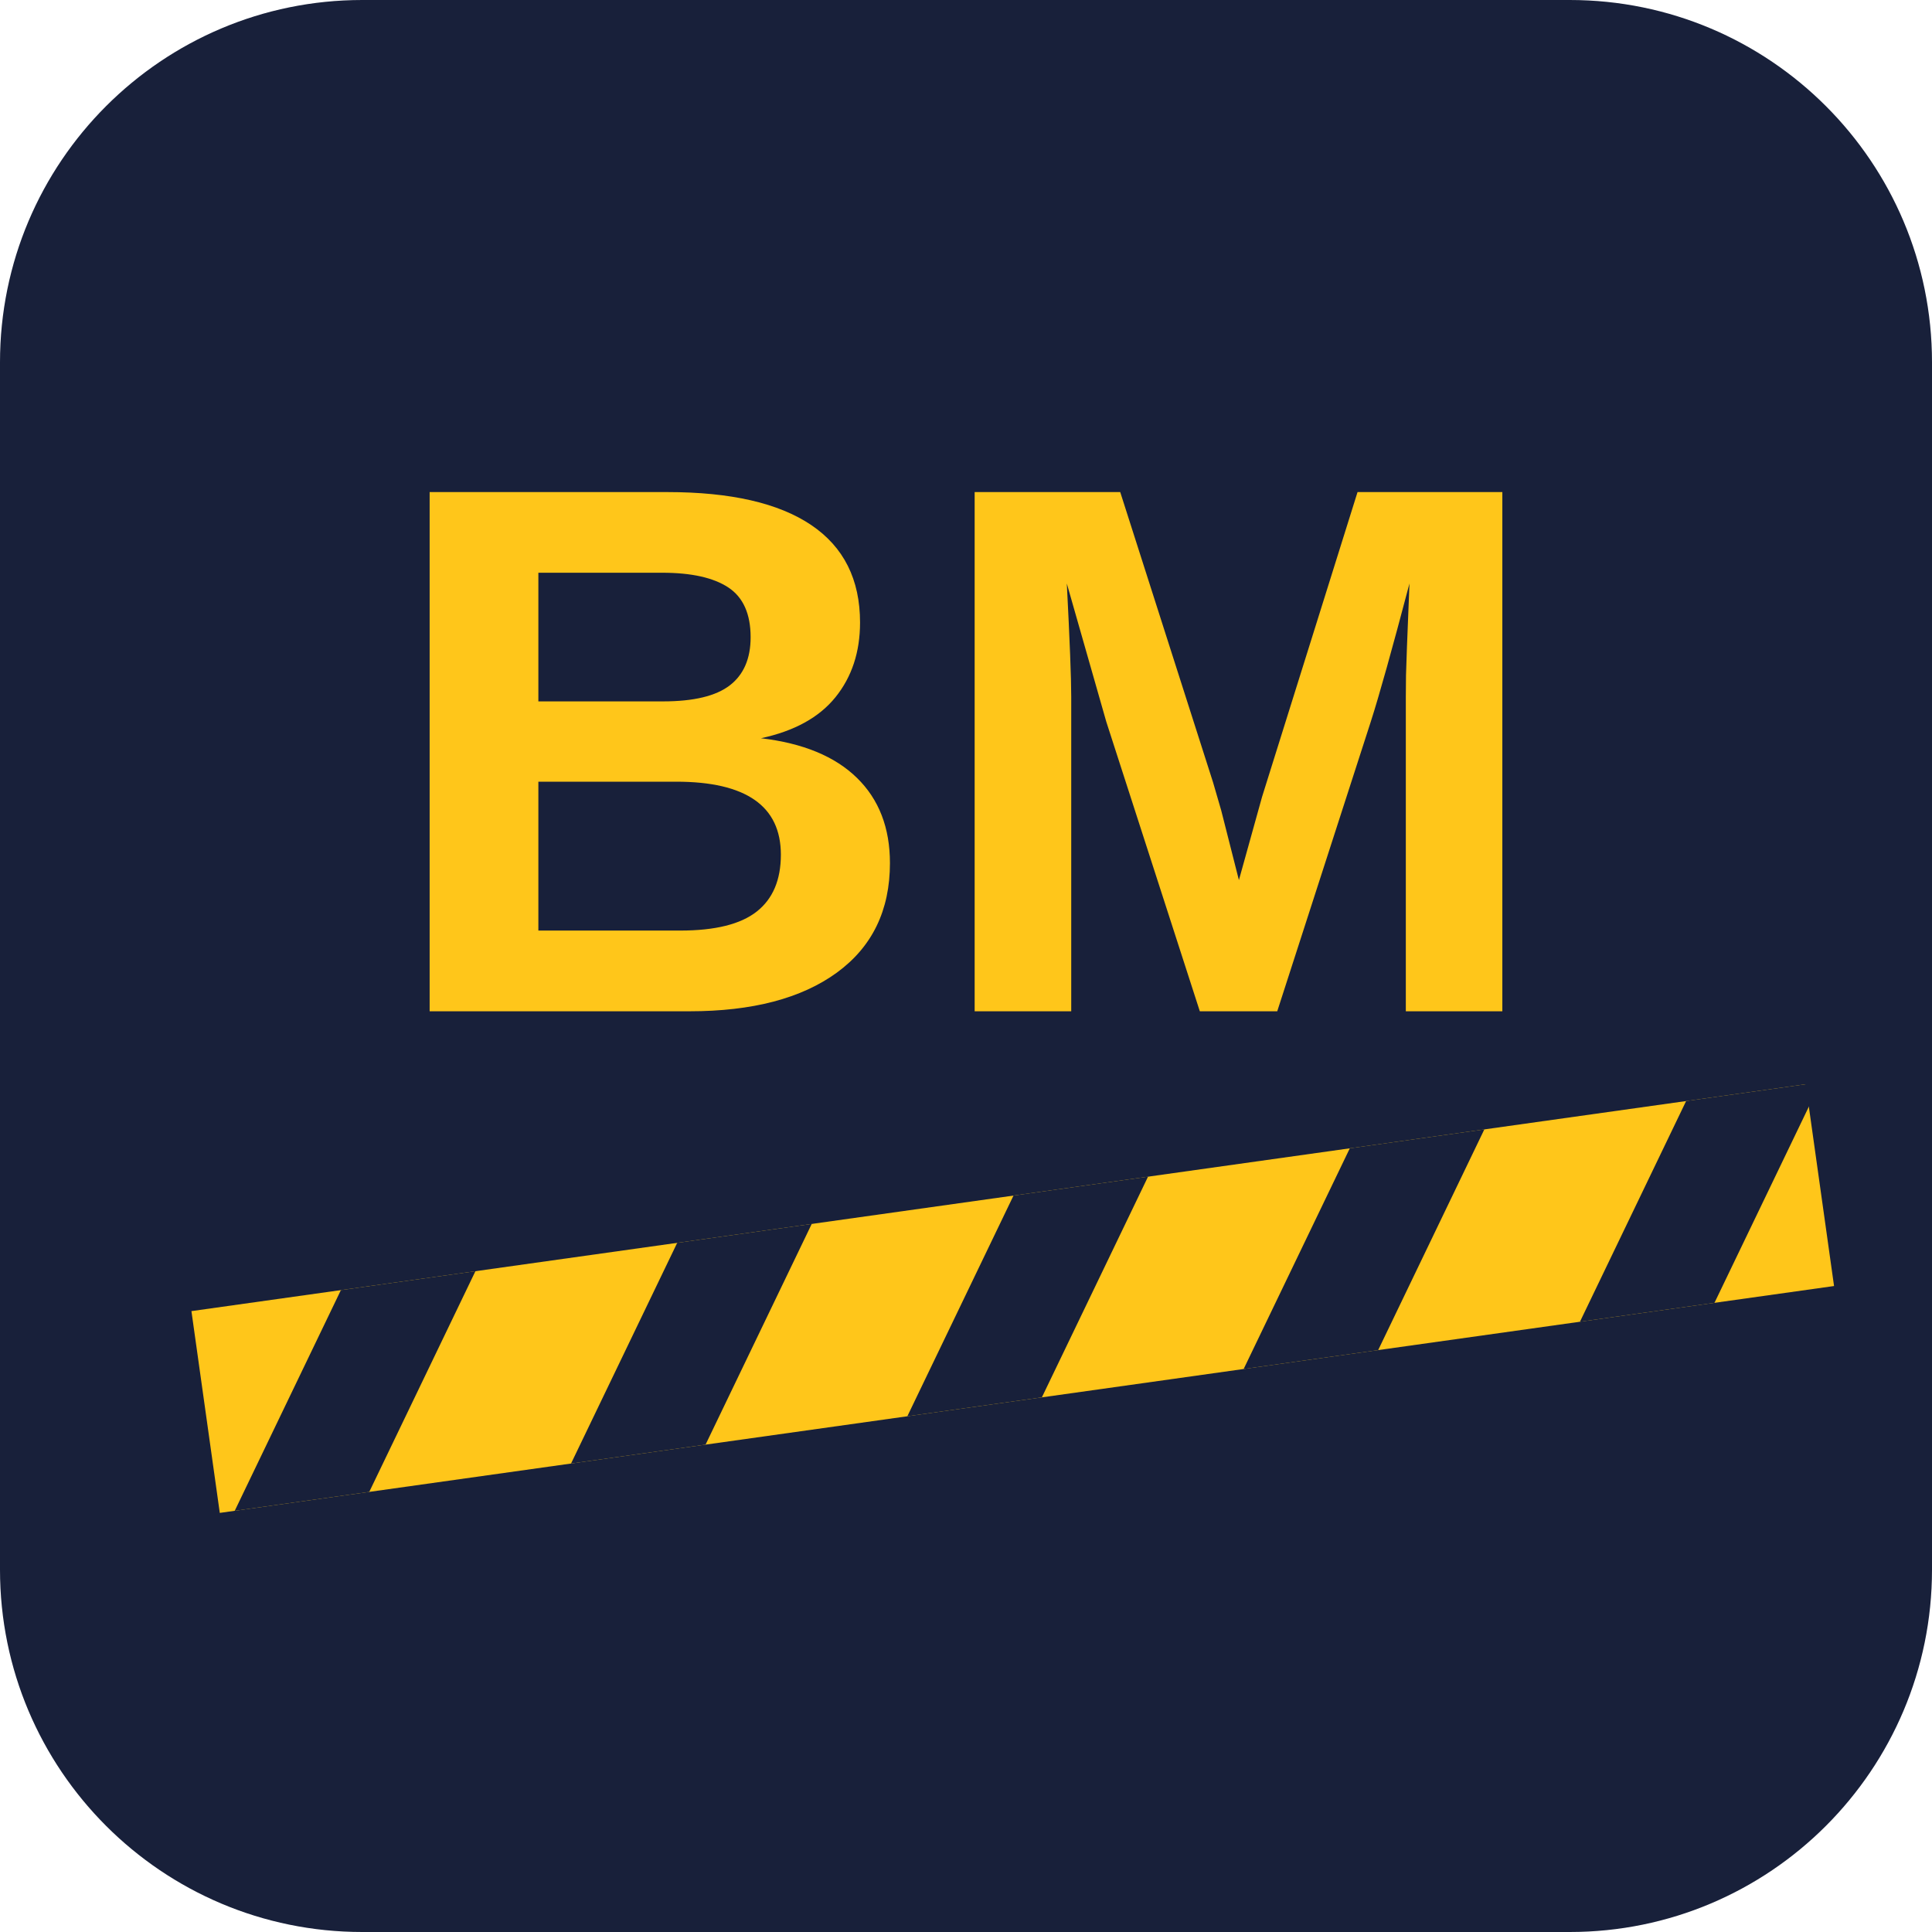
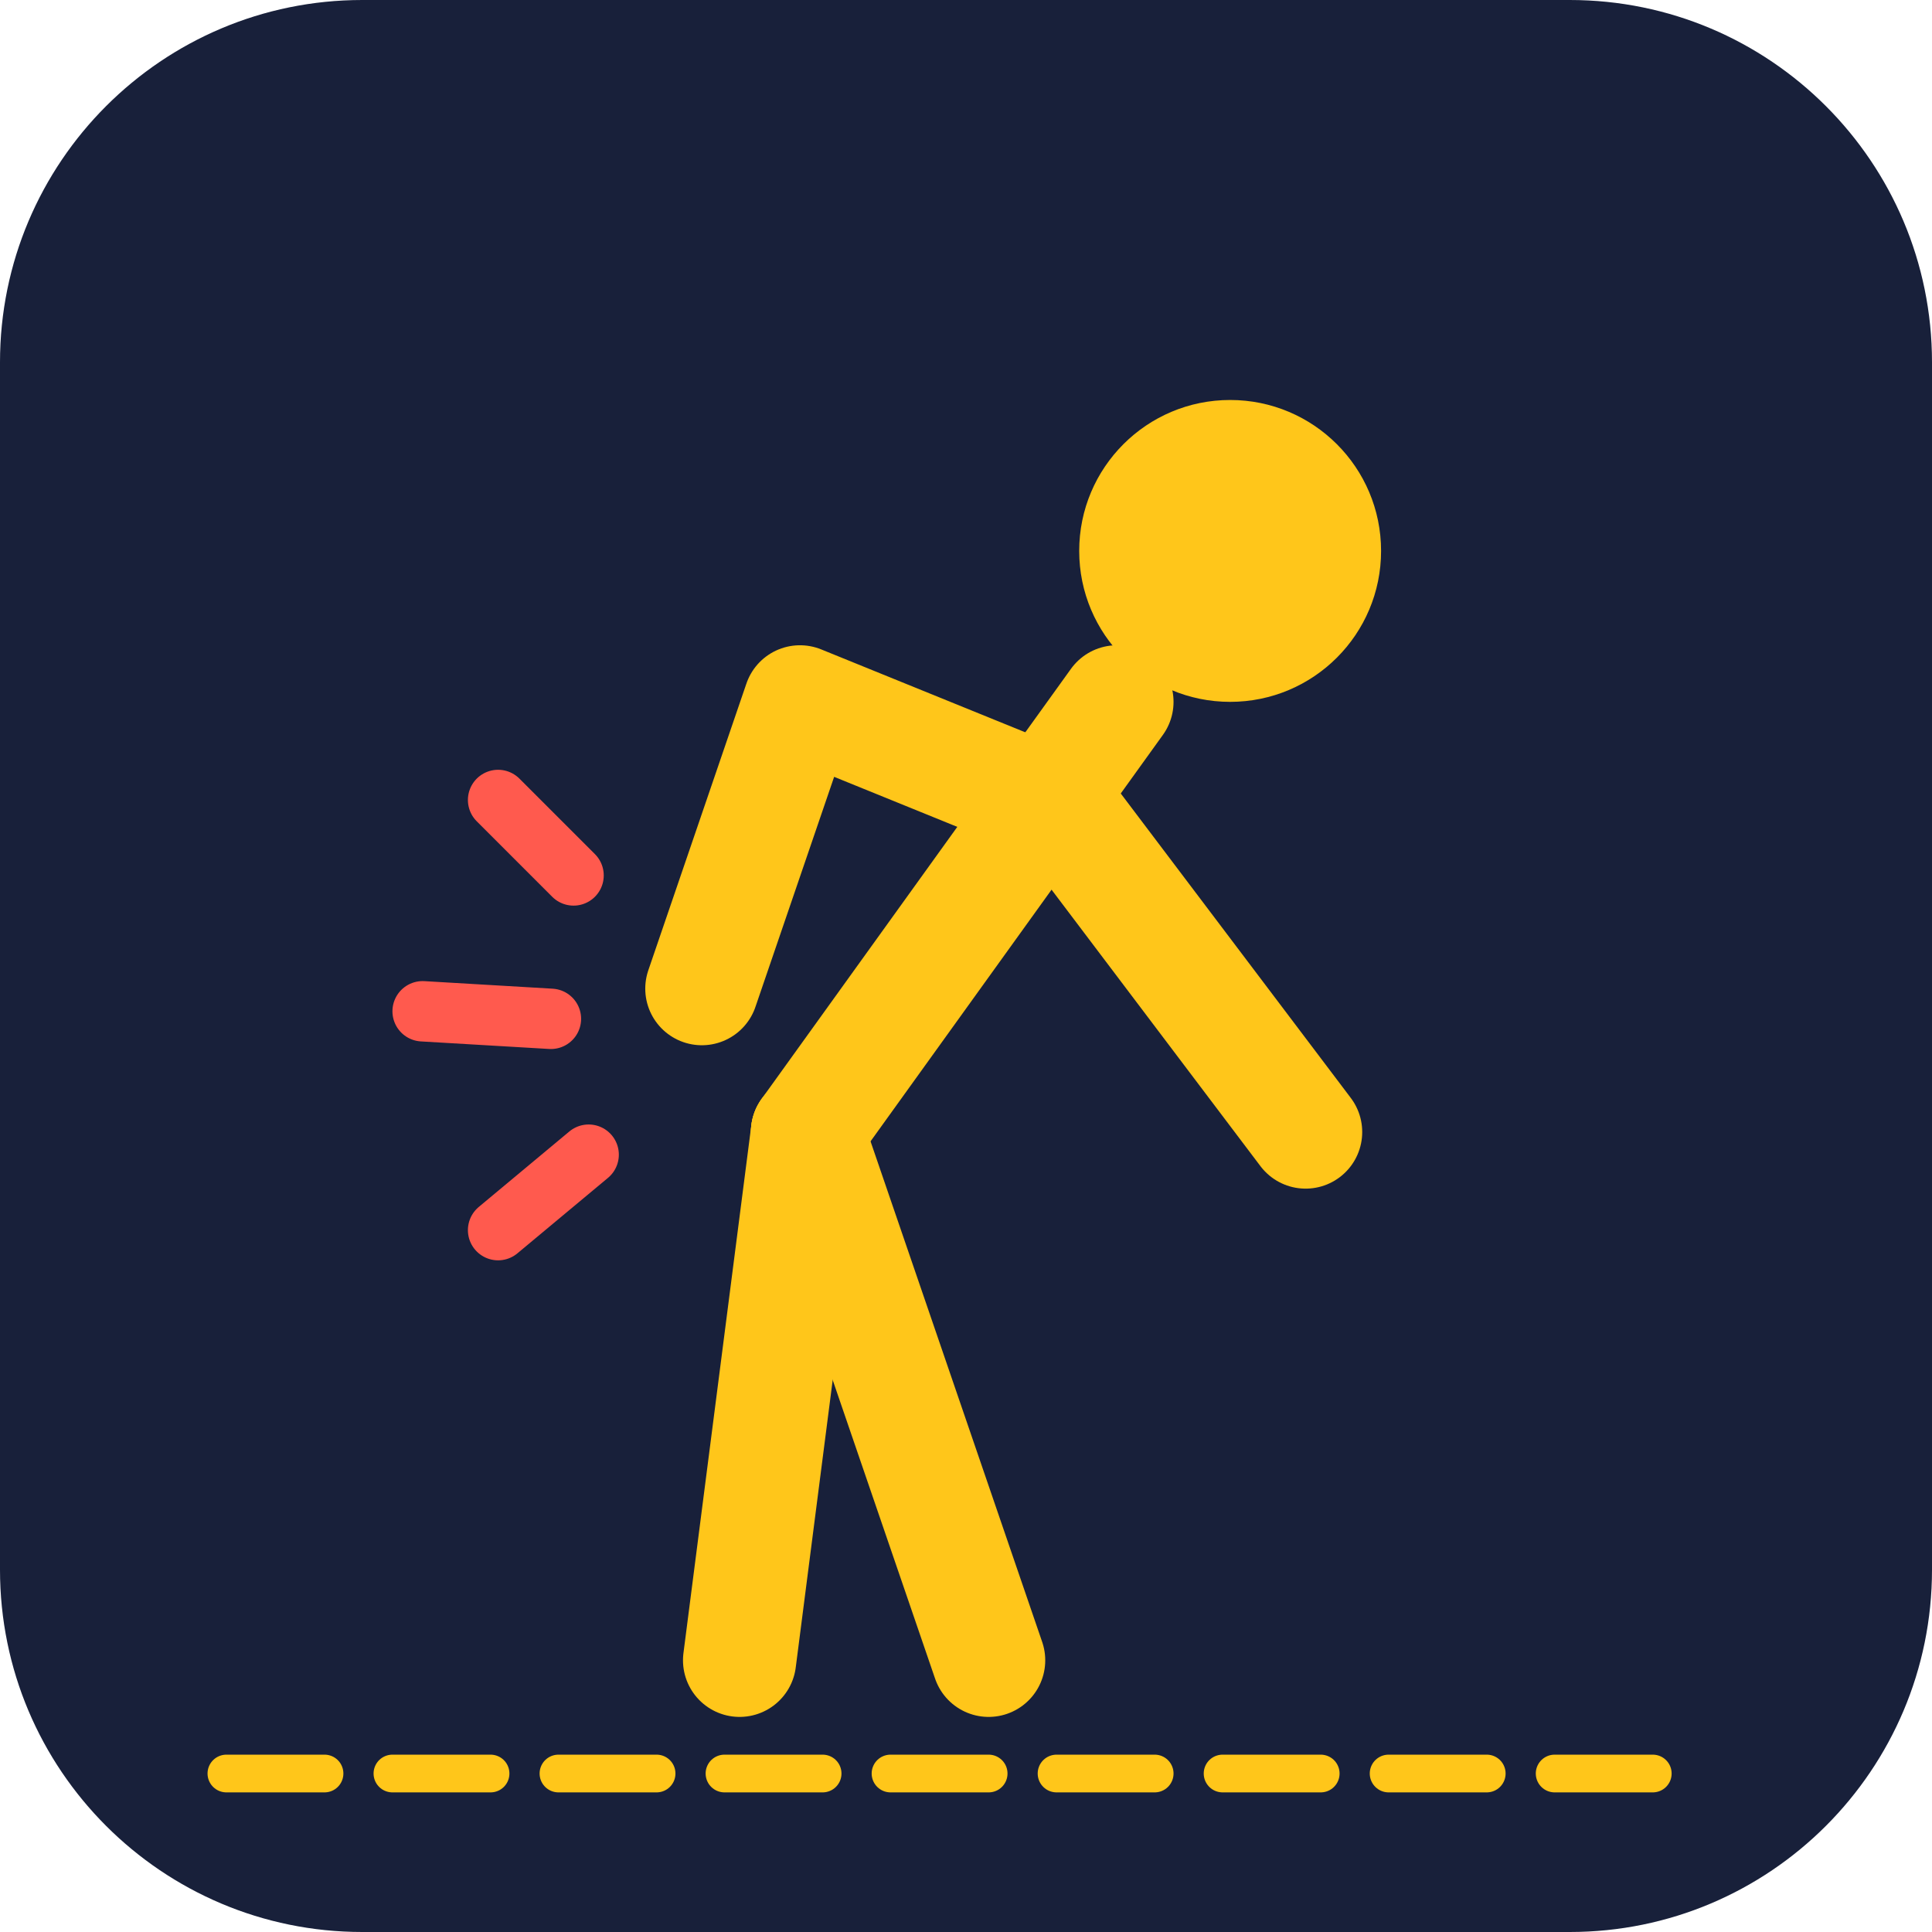
<svg xmlns="http://www.w3.org/2000/svg" viewBox="0 0 512 512">
  <rect width="512" height="512" rx="96" fill="#18203a" />
-   <g transform="rotate(-8 256 256)">
-     <rect x="40" y="318" width="432" height="54" fill="#ffc61a" />
-     <g fill="#18203a">
-       <polygon points="80,318 116,318 80,372 44,372" />
-       <polygon points="170,318 206,318 170,372 134,372" />
-       <polygon points="260,318 296,318 260,372 224,372" />
-       <polygon points="350,318 386,318 350,372 314,372" />
-       <polygon points="440,318 476,318 440,372 404,372" />
-     </g>
+   <g fill="none" stroke="#ffc61a" stroke-width="30" stroke-linecap="round" stroke-linejoin="round">
+     <path d="M296 186 L214 300" />
+     <path d="M214 300 L196 440" />
+     <path d="M214 300 L262 440" />
+     <path d="M278 210 L346 300" />
+     <path d="M276 212 L212 186 L186 262" />
  </g>
-   <text x="256" y="268" text-anchor="middle" font-family="Arial Black, Arial, sans-serif" font-weight="900" font-size="200" fill="#ffc61a">BM</text>
+   <circle cx="326" cy="146" r="40" fill="#ffc61a" />
+   <g fill="none" stroke="#ff5a4e" stroke-width="16" stroke-linecap="round" stroke-linejoin="round">
+     <path d="M152 232 L132 212" />
+     <path d="M146 270 L112 268" />
+     <path d="M156 306 L132 326" />
+   </g>
+   <path d="M60 470 L452 470" stroke="#ffc61a" stroke-width="10" stroke-linecap="round" stroke-dasharray="26 18" />
</svg>
